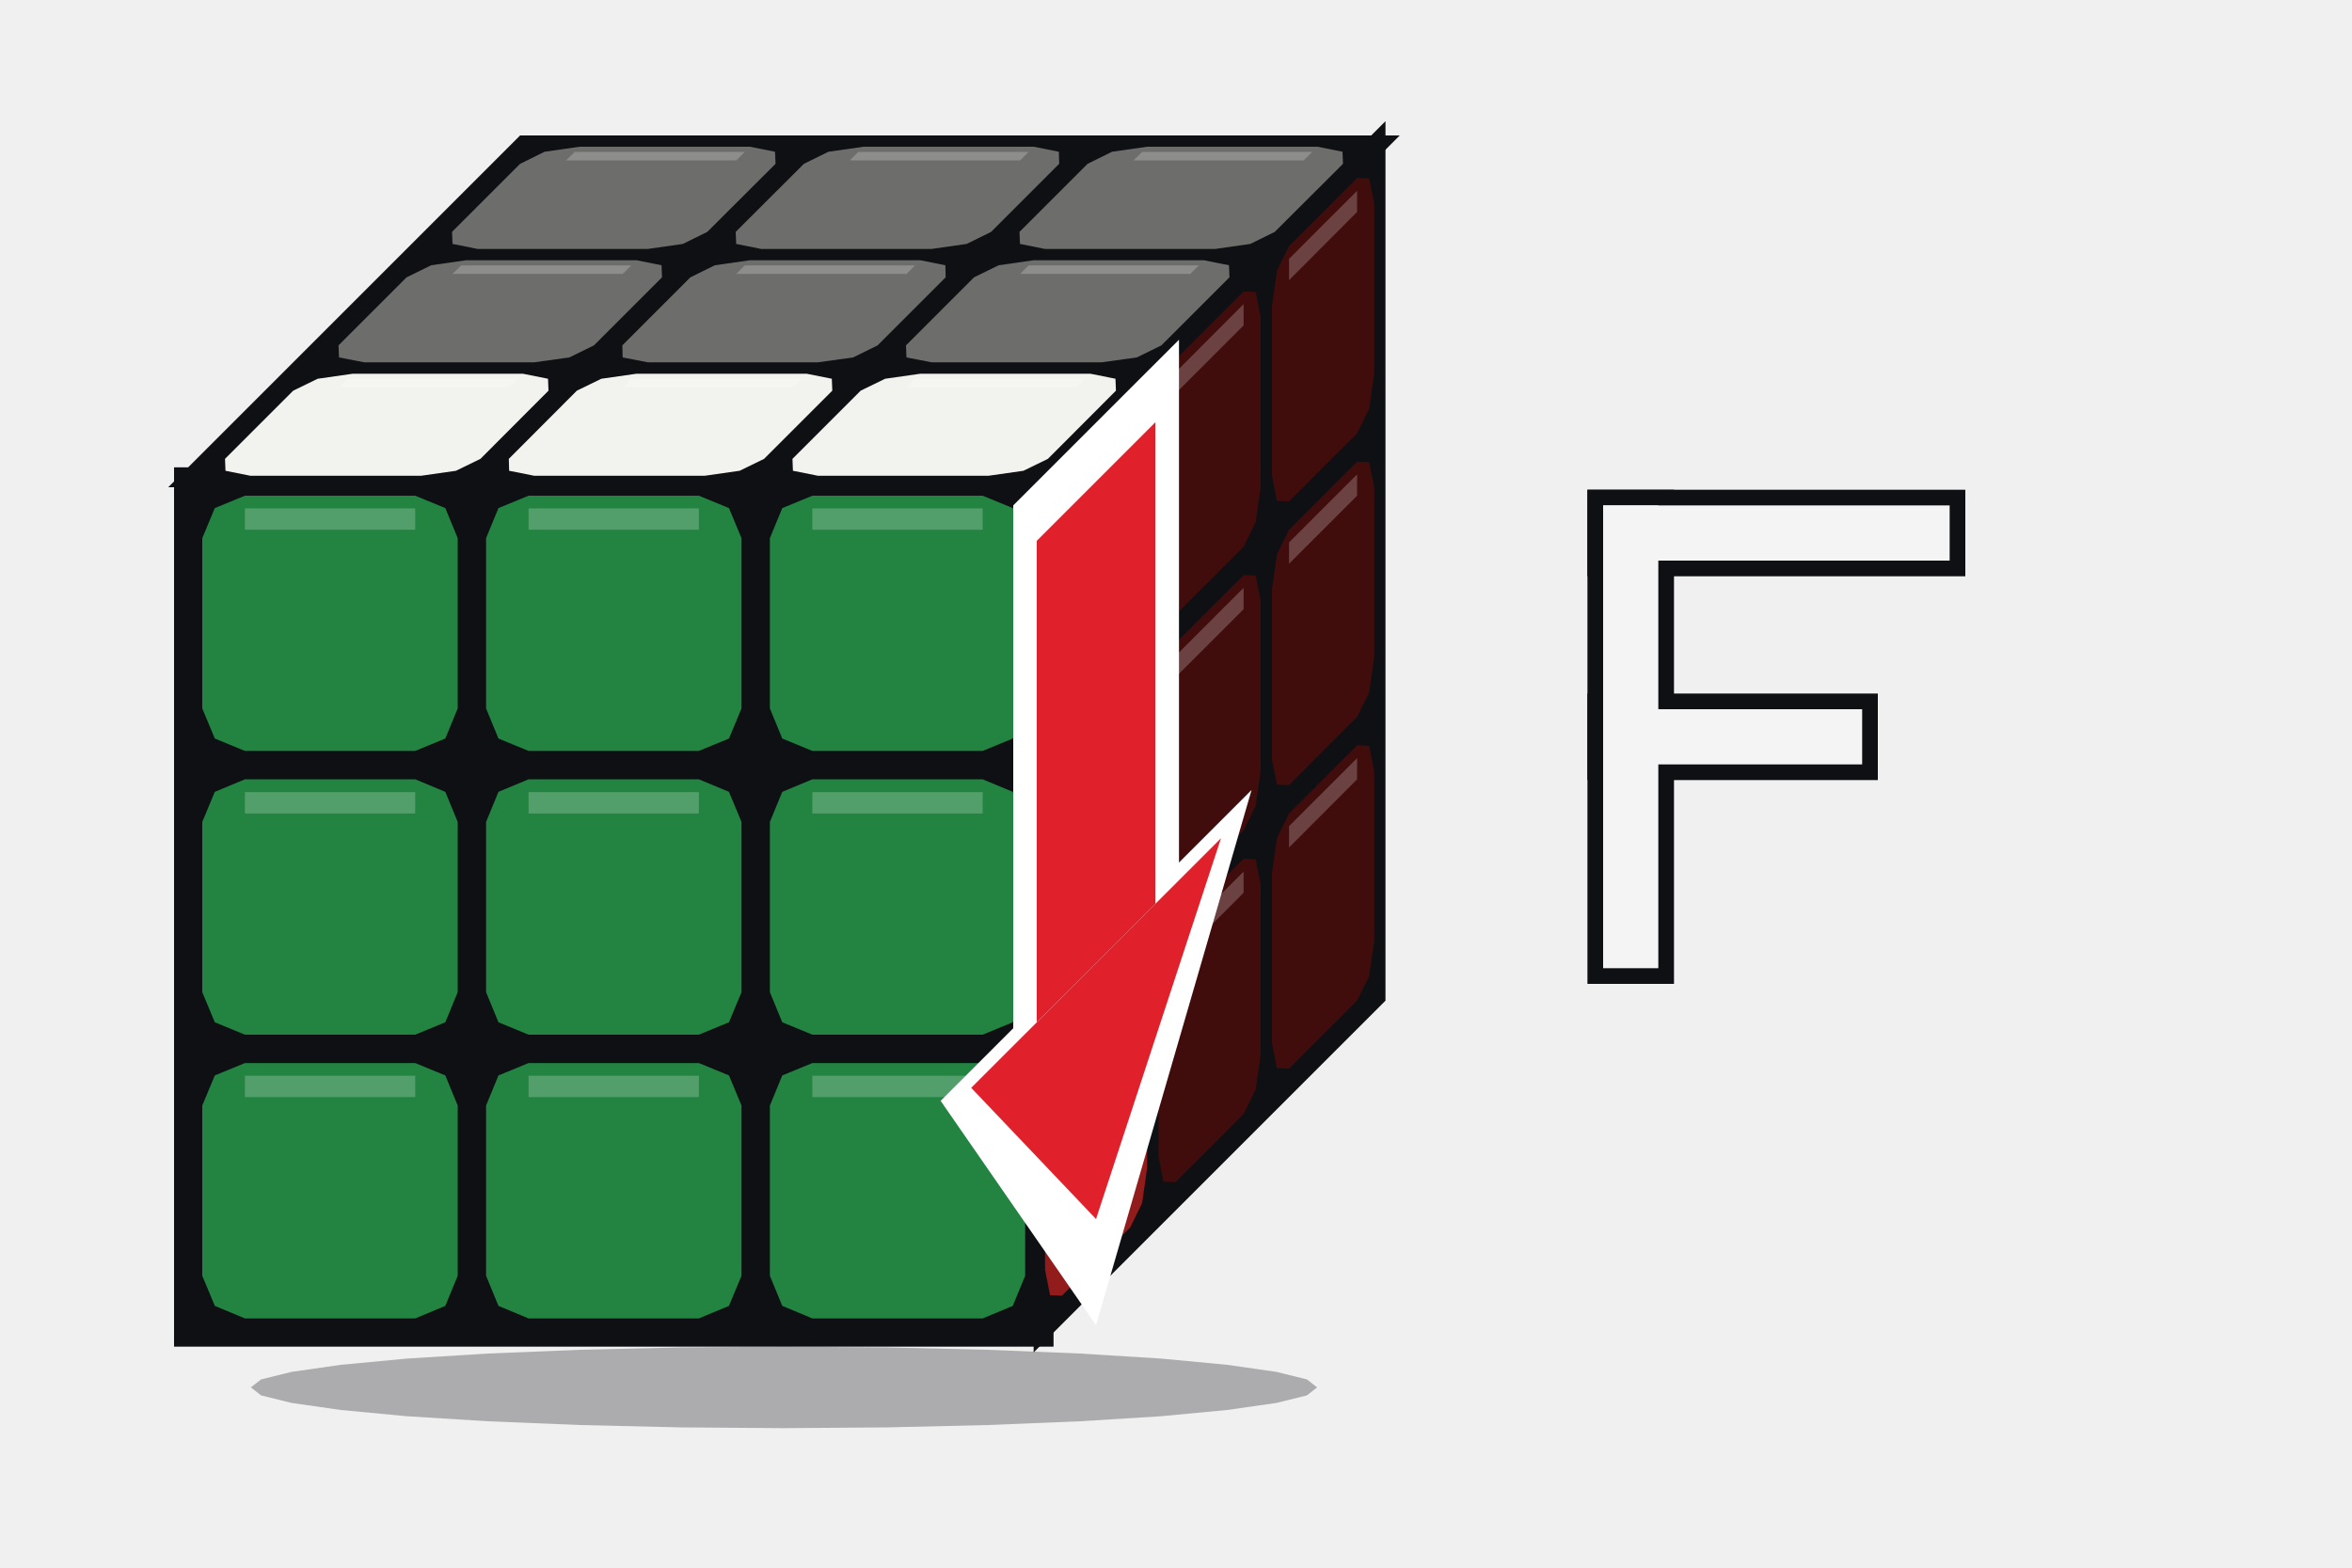
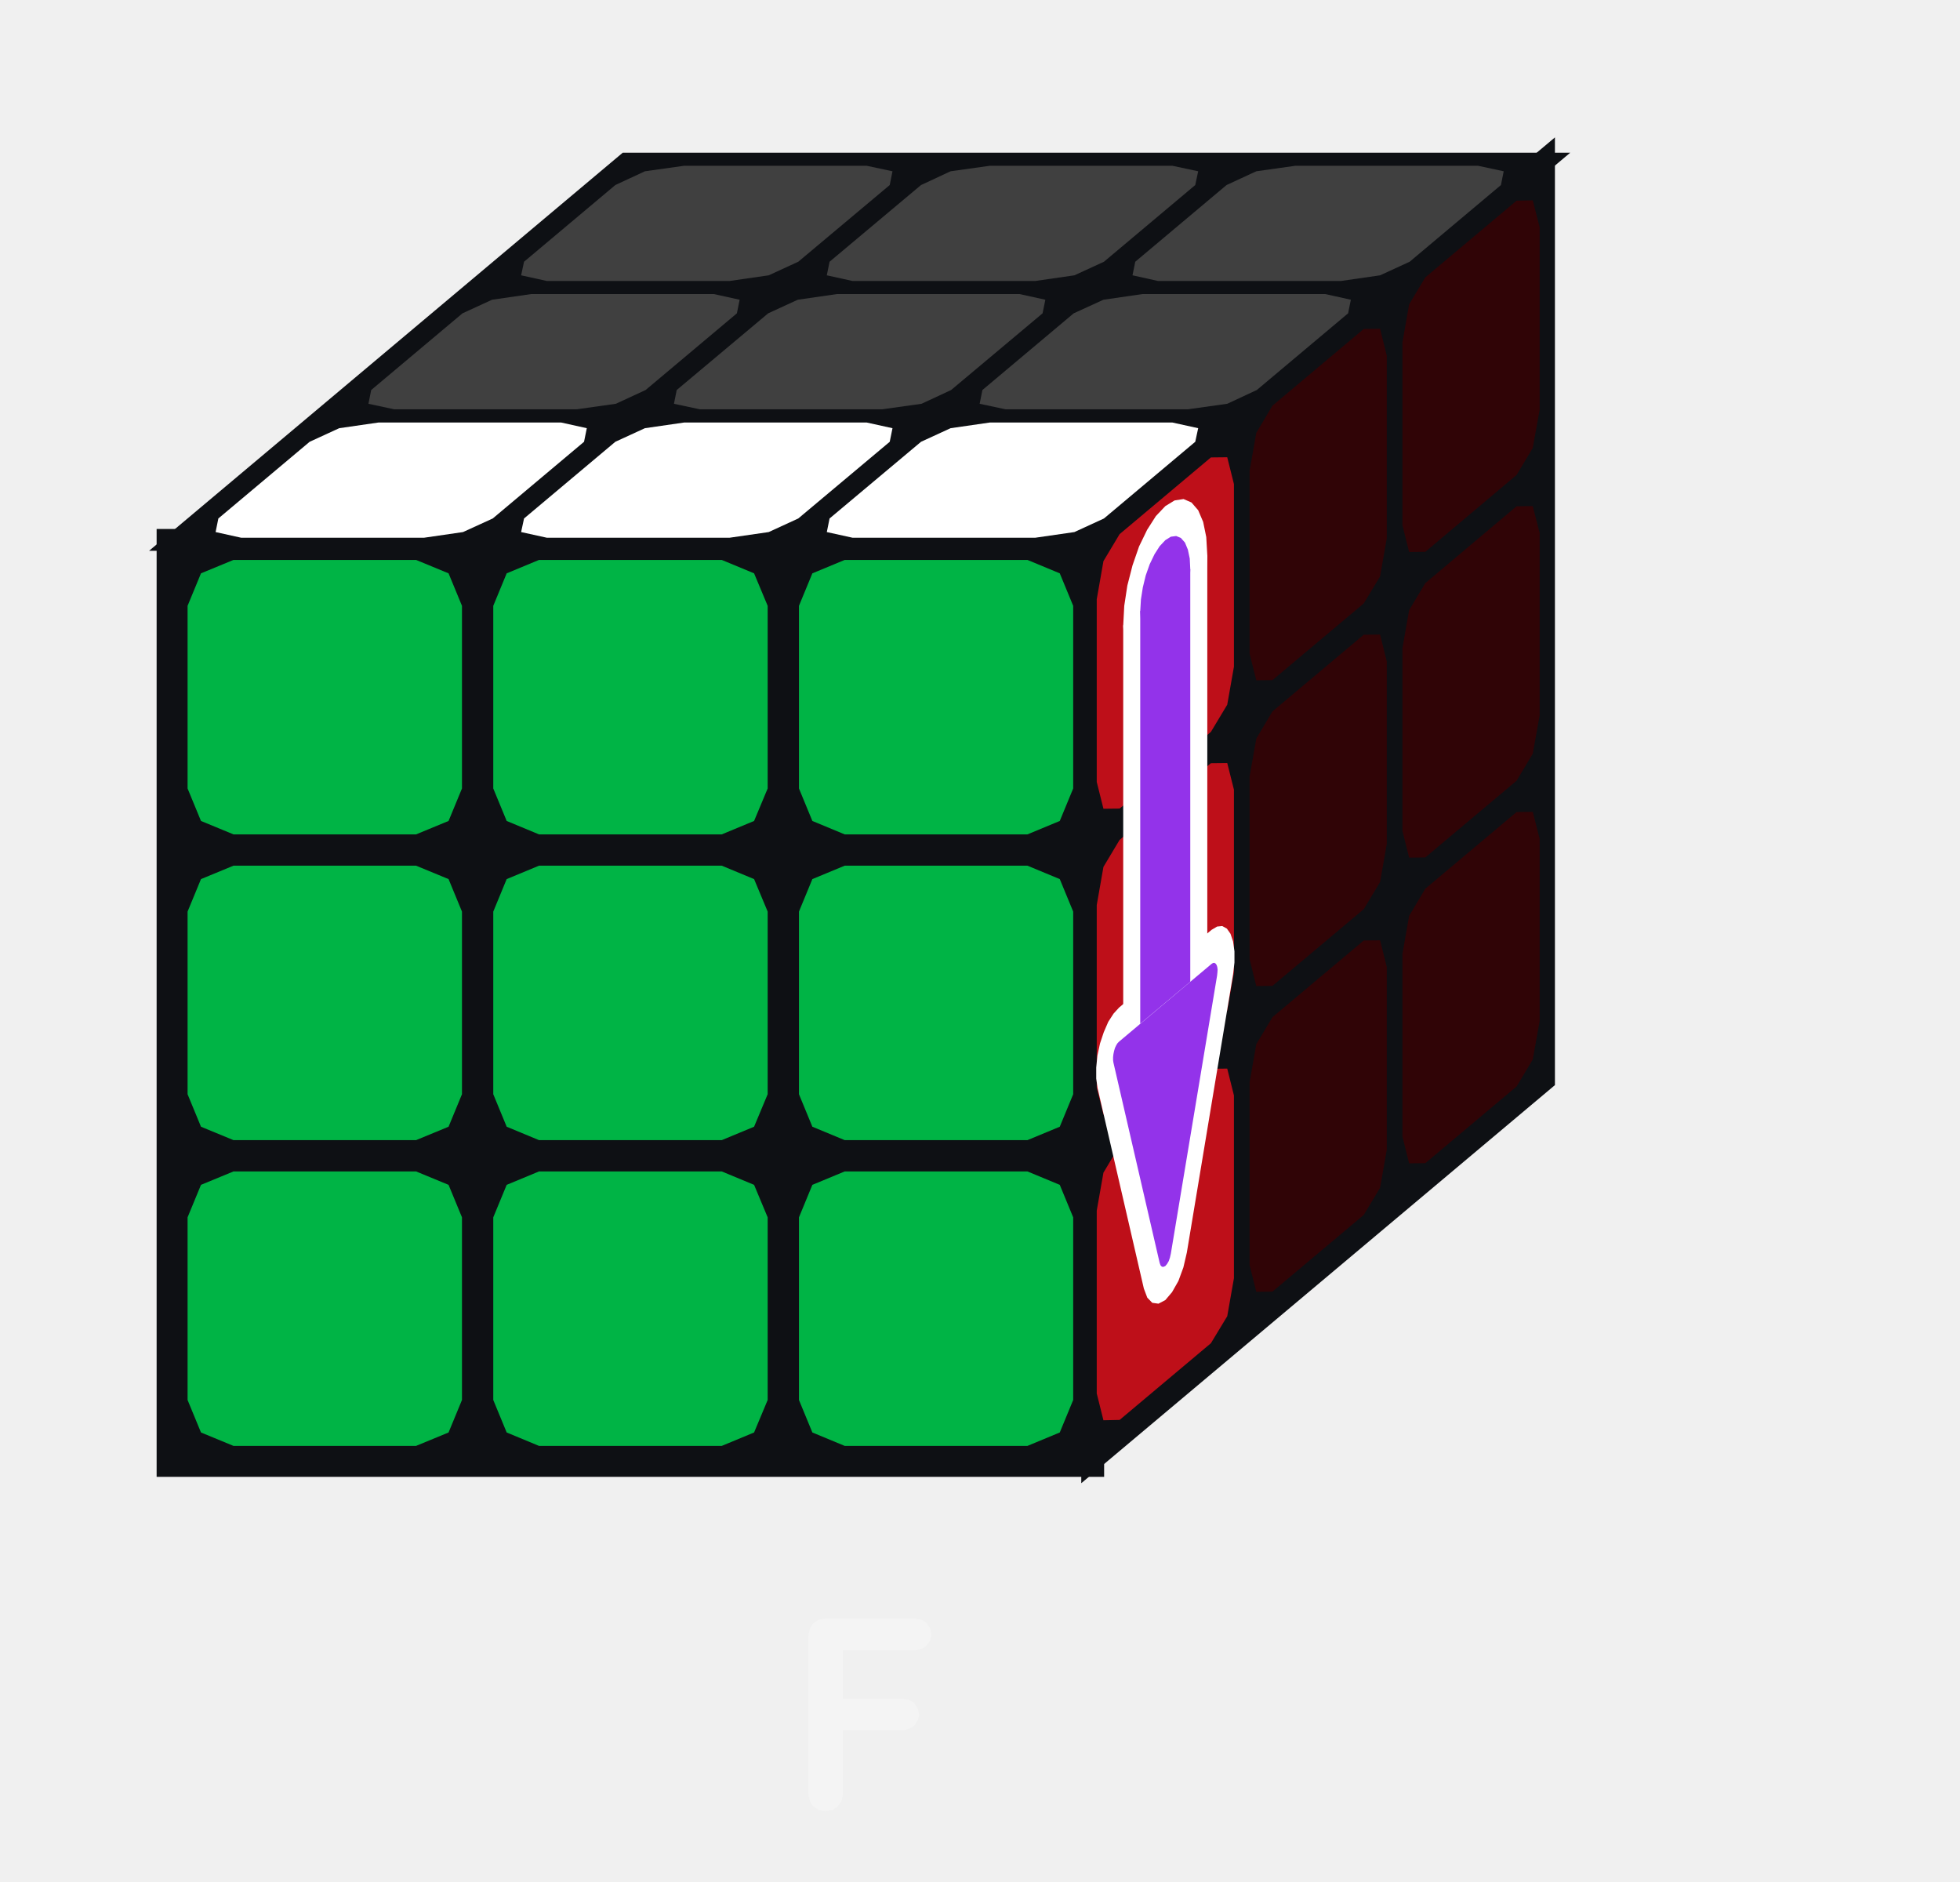
- <svg xmlns="http://www.w3.org/2000/svg" viewBox="0 0 150.00 100.00" width="144" height="96">
-   <polygon points="84.00,88.50 83.35,89.01 81.41,89.49 78.27,89.94 74.04,90.34 68.89,90.66 63.01,90.90 56.63,91.05 50.00,91.10 43.37,91.05 36.99,90.90 31.11,90.66 25.96,90.34 21.73,89.94 18.59,89.49 16.65,89.01 16.00,88.50 16.65,87.99 18.59,87.51 21.73,87.06 25.96,86.66 31.11,86.34 36.99,86.10 43.37,85.95 50.00,85.90 56.63,85.95 63.01,86.10 68.89,86.34 74.04,86.66 78.27,87.06 81.41,87.51 83.35,87.99" fill="#0e1014" fill-opacity="0.30" />
-   <polygon points="11.10,85.90 67.19,85.90 67.19,29.81 11.10,29.81" fill="#0e1014" />
-   <polygon points="10.73,31.08 66.83,31.08 89.27,8.64 33.17,8.64" fill="#0e1014" />
-   <polygon points="65.92,86.27 88.36,63.83 88.36,7.73 65.92,30.17" fill="#0e1014" />
-   <polygon points="49.46,10.45 49.43,9.68 47.83,9.36 36.97,9.36 34.73,9.68 33.17,10.45 28.83,14.79 28.86,15.56 30.46,15.88 41.31,15.88 43.55,15.56 45.11,14.79" fill="#6d6d6b" />
-   <polygon points="36.10,10.23 46.96,10.23 47.50,9.69 36.65,9.69" fill="#ffffff" fill-opacity="0.22" />
-   <polygon points="67.55,10.45 67.53,9.68 65.92,9.36 55.07,9.36 52.83,9.68 51.27,10.45 46.92,14.79 46.95,15.56 48.55,15.88 59.41,15.88 61.65,15.56 63.21,14.79" fill="#6d6d6b" />
-   <polygon points="54.20,10.23 65.06,10.23 65.60,9.69 54.74,9.69" fill="#ffffff" fill-opacity="0.22" />
-   <polygon points="85.65,10.45 85.62,9.68 84.02,9.36 73.16,9.36 70.92,9.68 69.36,10.45 65.02,14.79 65.05,15.56 66.65,15.88 77.50,15.88 79.74,15.56 81.30,14.79" fill="#6d6d6b" />
-   <polygon points="72.29,10.23 83.15,10.23 83.69,9.69 72.84,9.69" fill="#ffffff" fill-opacity="0.22" />
-   <polygon points="42.22,17.69 42.19,16.92 40.59,16.60 29.73,16.60 27.50,16.92 25.93,17.69 21.59,22.03 21.62,22.80 23.22,23.11 34.08,23.11 36.31,22.80 37.88,22.03" fill="#6d6d6b" />
-   <polygon points="28.86,17.47 39.72,17.47 40.26,16.93 29.41,16.93" fill="#ffffff" fill-opacity="0.22" />
-   <polygon points="60.31,17.69 60.29,16.92 58.69,16.60 47.83,16.60 45.59,16.92 44.03,17.69 39.69,22.03 39.71,22.80 41.31,23.11 52.17,23.11 54.41,22.80 55.97,22.03" fill="#6d6d6b" />
-   <polygon points="46.96,17.47 57.82,17.47 58.36,16.93 47.50,16.93" fill="#ffffff" fill-opacity="0.22" />
-   <polygon points="78.41,17.69 78.38,16.92 76.78,16.60 65.92,16.60 63.69,16.92 62.12,17.69 57.78,22.03 57.81,22.80 59.41,23.11 70.27,23.11 72.50,22.80 74.07,22.03" fill="#6d6d6b" />
-   <polygon points="65.06,17.47 75.91,17.47 76.46,16.93 65.60,16.93" fill="#ffffff" fill-opacity="0.22" />
-   <polygon points="34.98,24.92 34.95,24.16 33.35,23.84 22.50,23.84 20.26,24.16 18.70,24.92 14.35,29.27 14.38,30.03 15.98,30.35 26.84,30.35 29.08,30.03 30.64,29.27" fill="#f2f2ee" />
-   <polygon points="21.63,24.71 32.48,24.71 33.03,24.16 22.17,24.16" fill="#ffffff" fill-opacity="0.22" />
-   <polygon points="53.08,24.92 53.05,24.16 51.45,23.84 40.59,23.84 38.35,24.16 36.79,24.92 32.45,29.27 32.47,30.03 34.08,30.35 44.93,30.35 47.17,30.03 48.73,29.27" fill="#f2f2ee" />
-   <polygon points="39.72,24.71 50.58,24.71 51.12,24.16 40.26,24.16" fill="#ffffff" fill-opacity="0.22" />
-   <polygon points="71.17,24.92 71.14,24.16 69.54,23.84 58.69,23.84 56.45,24.16 54.89,24.92 50.54,29.27 50.57,30.03 52.17,30.35 63.03,30.35 65.27,30.03 66.83,29.27" fill="#f2f2ee" />
-   <polygon points="57.82,24.71 68.67,24.71 69.22,24.16 58.36,24.16" fill="#ffffff" fill-opacity="0.22" />
-   <polygon points="73.16,27.46 72.84,25.86 72.08,25.83 67.73,30.17 66.97,31.73 66.65,33.97 66.65,44.83 66.97,46.43 67.73,46.46 72.08,42.11 72.84,40.55 73.16,38.31" fill="#921b1b" />
-   <polygon points="67.73,32.34 72.08,28.00 72.08,26.64 67.73,30.99" fill="#ffffff" fill-opacity="0.22" />
-   <polygon points="80.40,20.22 80.08,18.62 79.31,18.59 74.97,22.93 74.20,24.50 73.89,26.73 73.89,37.59 74.20,39.19 74.97,39.22 79.31,34.88 80.08,33.31 80.40,31.08" fill="#410c0c" />
-   <polygon points="74.97,25.10 79.31,20.76 79.31,19.40 74.97,23.75" fill="#ffffff" fill-opacity="0.22" />
-   <polygon points="87.64,12.98 87.32,11.38 86.55,11.35 82.21,15.70 81.44,17.26 81.12,19.50 81.12,30.35 81.44,31.95 82.21,31.98 86.55,27.64 87.32,26.08 87.64,23.84" fill="#410c0c" />
-   <polygon points="82.21,17.87 86.55,13.52 86.55,12.17 82.21,16.51" fill="#ffffff" fill-opacity="0.22" />
-   <polygon points="73.16,45.55 72.84,43.95 72.08,43.92 67.73,48.27 66.97,49.83 66.65,52.07 66.65,62.92 66.97,64.53 67.73,64.55 72.08,60.21 72.84,58.65 73.16,56.41" fill="#921b1b" />
-   <polygon points="67.73,50.44 72.08,46.10 72.08,44.74 67.73,49.08" fill="#ffffff" fill-opacity="0.22" />
-   <polygon points="80.40,38.31 80.08,36.71 79.31,36.69 74.97,41.03 74.20,42.59 73.89,44.83 73.89,55.69 74.20,57.29 74.97,57.31 79.31,52.97 80.08,51.41 80.40,49.17" fill="#410c0c" />
-   <polygon points="74.97,43.20 79.31,38.86 79.31,37.50 74.97,41.84" fill="#ffffff" fill-opacity="0.22" />
-   <polygon points="87.64,31.08 87.32,29.47 86.55,29.45 82.21,33.79 81.44,35.35 81.12,37.59 81.12,48.45 81.44,50.05 82.21,50.08 86.55,45.73 87.32,44.17 87.64,41.93" fill="#410c0c" />
-   <polygon points="82.21,35.96 86.55,31.62 86.55,30.26 82.21,34.60" fill="#ffffff" fill-opacity="0.22" />
-   <polygon points="73.16,63.65 72.84,62.05 72.08,62.02 67.73,66.36 66.97,67.92 66.65,70.16 66.65,81.02 66.97,82.62 67.73,82.65 72.08,78.30 72.84,76.74 73.16,74.50" fill="#921b1b" />
-   <polygon points="67.73,68.53 72.08,64.19 72.08,62.83 67.73,67.18" fill="#ffffff" fill-opacity="0.22" />
-   <polygon points="80.40,56.41 80.08,54.81 79.31,54.78 74.97,59.12 74.20,60.69 73.89,62.92 73.89,73.78 74.20,75.38 74.97,75.41 79.31,71.07 80.08,69.50 80.40,67.27" fill="#410c0c" />
-   <polygon points="74.97,61.30 79.31,56.95 79.31,55.60 74.97,59.94" fill="#ffffff" fill-opacity="0.22" />
-   <polygon points="87.64,49.17 87.32,47.57 86.55,47.54 82.21,51.89 81.44,53.45 81.12,55.69 81.12,66.54 81.44,68.14 82.21,68.17 86.55,63.83 87.32,62.27 87.64,60.03" fill="#410c0c" />
-   <polygon points="82.21,54.06 86.55,49.71 86.55,48.36 82.21,52.70" fill="#ffffff" fill-opacity="0.22" />
-   <polygon points="29.19,34.33 28.40,32.41 26.48,31.62 15.62,31.62 13.70,32.41 12.90,34.33 12.90,45.19 13.70,47.11 15.62,47.90 26.48,47.90 28.40,47.11 29.19,45.19" fill="#238442" />
-   <polygon points="15.62,33.79 26.48,33.79 26.48,32.43 15.62,32.43" fill="#ffffff" fill-opacity="0.22" />
-   <polygon points="47.29,34.33 46.49,32.41 44.57,31.62 33.71,31.62 31.79,32.41 31.00,34.33 31.00,45.19 31.79,47.11 33.71,47.90 44.57,47.90 46.49,47.11 47.29,45.19" fill="#238442" />
-   <polygon points="33.71,33.79 44.57,33.79 44.57,32.43 33.71,32.43" fill="#ffffff" fill-opacity="0.22" />
-   <polygon points="65.38,34.33 64.59,32.41 62.67,31.62 51.81,31.62 49.89,32.41 49.10,34.33 49.10,45.19 49.89,47.11 51.81,47.90 62.67,47.90 64.59,47.11 65.38,45.19" fill="#238442" />
-   <polygon points="51.81,33.79 62.67,33.79 62.67,32.43 51.81,32.43" fill="#ffffff" fill-opacity="0.22" />
-   <polygon points="29.19,52.43 28.40,50.51 26.48,49.71 15.62,49.71 13.70,50.51 12.90,52.43 12.90,63.29 13.70,65.21 15.62,66.00 26.48,66.00 28.40,65.21 29.19,63.29" fill="#238442" />
-   <polygon points="15.62,51.89 26.48,51.89 26.48,50.53 15.62,50.53" fill="#ffffff" fill-opacity="0.22" />
-   <polygon points="47.29,52.43 46.49,50.51 44.57,49.71 33.71,49.71 31.79,50.51 31.00,52.43 31.00,63.29 31.79,65.21 33.71,66.00 44.57,66.00 46.49,65.21 47.29,63.29" fill="#238442" />
-   <polygon points="33.71,51.89 44.57,51.89 44.57,50.53 33.71,50.53" fill="#ffffff" fill-opacity="0.22" />
-   <polygon points="65.38,52.43 64.59,50.51 62.67,49.71 51.81,49.71 49.89,50.51 49.10,52.43 49.10,63.29 49.89,65.21 51.81,66.00 62.67,66.00 64.59,65.21 65.38,63.29" fill="#238442" />
-   <polygon points="51.81,51.89 62.67,51.89 62.67,50.53 51.81,50.53" fill="#ffffff" fill-opacity="0.22" />
-   <polygon points="29.19,70.52 28.40,68.60 26.48,67.81 15.62,67.81 13.70,68.60 12.90,70.52 12.90,81.38 13.70,83.30 15.62,84.10 26.48,84.10 28.40,83.30 29.19,81.38" fill="#238442" />
-   <polygon points="15.62,69.98 26.48,69.98 26.48,68.62 15.62,68.62" fill="#ffffff" fill-opacity="0.22" />
-   <polygon points="47.29,70.52 46.49,68.60 44.57,67.81 33.71,67.81 31.79,68.60 31.00,70.52 31.00,81.38 31.79,83.30 33.71,84.10 44.57,84.10 46.49,83.30 47.29,81.38" fill="#238442" />
-   <polygon points="33.71,69.98 44.57,69.98 44.57,68.62 33.71,68.62" fill="#ffffff" fill-opacity="0.22" />
-   <polygon points="65.38,70.52 64.59,68.60 62.67,67.81 51.81,67.81 49.89,68.60 49.10,70.52 49.10,81.38 49.89,83.30 51.81,84.10 62.67,84.10 64.59,83.30 65.38,81.38" fill="#238442" />
-   <polygon points="51.81,69.98 62.67,69.98 62.67,68.62 51.81,68.62" fill="#ffffff" fill-opacity="0.22" />
-   <polygon points="75.19,21.67 75.19,56.15 64.62,66.72 64.62,32.24" fill="#ffffff" />
-   <polygon points="79.82,50.39 69.90,84.53 59.99,70.22" fill="#ffffff" />
-   <polygon points="73.69,26.93 73.69,57.65 66.12,65.21 66.12,34.50" fill="#e0202a" />
-   <polygon points="77.87,53.47 69.90,77.76 61.94,69.39" fill="#e0202a" />
-   <polygon points="125.34,31.24 101.24,31.24 101.24,36.76 125.34,36.76" fill="#0e1014" />
-   <polygon points="101.24,31.24 101.24,62.76 106.76,62.76 106.76,31.24" fill="#0e1014" />
-   <polygon points="101.24,49.76 119.76,49.76 119.76,44.24 101.24,44.24" fill="#0e1014" />
-   <polygon points="124.34,32.24 102.24,32.24 102.24,35.76 124.34,35.76" fill="#f4f4f4" />
-   <polygon points="102.24,32.24 102.24,61.76 105.76,61.76 105.76,32.24" fill="#f4f4f4" />
-   <polygon points="102.24,48.76 118.76,48.76 118.76,45.24 102.24,45.24" fill="#f4f4f4" />
+ <svg xmlns="http://www.w3.org/2000/svg" viewBox="0 0 114.00 109.20" width="100" height="96">
+   <polygon points="9.11,85.76 64.22,85.76 64.22,30.64 9.11,30.64" fill="#0e1014" />
+   <polygon points="8.67,31.91 63.78,31.91 91.33,8.76 36.22,8.76" fill="#0e1014" />
+   <polygon points="62.89,86.13 90.44,62.98 90.44,7.87 62.89,31.02" fill="#0e1014" />
+   <polygon points="51.75,10.64 51.91,9.84 50.41,9.52 39.79,9.52 37.51,9.84 35.79,10.64 30.48,15.10 30.31,15.89 31.81,16.22 42.43,16.22 44.71,15.89 46.43,15.10" fill="#404040" />
+   <polygon points="69.52,10.64 69.69,9.84 68.19,9.52 57.57,9.52 55.29,9.84 53.57,10.64 48.25,15.10 48.09,15.89 49.59,16.22 60.21,16.22 62.49,15.89 64.21,15.10" fill="#404040" />
+   <polygon points="87.30,10.64 87.46,9.84 85.97,9.52 75.34,9.52 73.07,9.84 71.34,10.64 66.03,15.10 65.87,15.89 67.36,16.22 77.99,16.22 80.27,15.89 81.99,15.10" fill="#404040" />
+   <polygon points="42.86,18.10 43.02,17.31 41.52,16.98 30.90,16.98 28.62,17.31 26.90,18.10 21.59,22.56 21.43,23.36 22.92,23.68 33.55,23.68 35.82,23.36 37.55,22.56" fill="#404040" />
+   <polygon points="60.64,18.10 60.80,17.31 59.30,16.98 48.68,16.98 46.40,17.31 44.68,18.10 39.36,22.56 39.20,23.36 40.70,23.68 51.32,23.68 53.60,23.36 55.32,22.56" fill="#404040" />
+   <polygon points="78.41,18.10 78.57,17.31 77.08,16.98 66.45,16.98 64.18,17.31 62.45,18.10 57.14,22.56 56.98,23.36 58.48,23.68 69.10,23.68 71.38,23.36 73.10,22.56" fill="#404040" />
+   <polygon points="33.97,25.57 34.13,24.78 32.64,24.45 22.01,24.45 19.73,24.78 18.01,25.57 12.70,30.03 12.54,30.82 14.03,31.15 24.66,31.15 26.93,30.82 28.66,30.03" fill="#ffffff" />
+   <polygon points="51.75,25.57 51.91,24.78 50.41,24.45 39.79,24.45 37.51,24.78 35.79,25.57 30.48,30.03 30.31,30.82 31.81,31.15 42.43,31.15 44.71,30.82 46.43,30.03" fill="#ffffff" />
+   <polygon points="69.52,25.57 69.69,24.78 68.19,24.45 57.57,24.45 55.29,24.78 53.57,25.57 48.25,30.03 48.09,30.82 49.59,31.15 60.21,31.15 62.49,30.82 64.21,30.03" fill="#ffffff" />
+   <polygon points="71.77,28.03 71.38,26.47 70.43,26.48 65.12,30.94 64.18,32.51 63.79,34.73 63.79,45.35 64.18,46.91 65.12,46.90 70.43,42.44 71.38,40.86 71.77,38.65" fill="#be0f19" />
+   <polygon points="80.66,20.56 80.27,19.00 79.32,19.01 74.01,23.47 73.07,25.05 72.68,27.26 72.68,37.89 73.07,39.44 74.01,39.43 79.32,34.97 80.27,33.40 80.66,31.18" fill="#300406" />
+   <polygon points="89.55,13.09 89.15,11.53 88.21,11.55 82.90,16.01 81.96,17.58 81.57,19.79 81.57,30.42 81.96,31.98 82.90,31.97 88.21,27.50 89.15,25.93 89.55,23.72" fill="#300406" />
+   <polygon points="71.77,45.80 71.38,44.25 70.43,44.26 65.12,48.72 64.18,50.29 63.79,52.51 63.79,63.13 64.18,64.69 65.12,64.68 70.43,60.21 71.38,58.64 71.77,56.43" fill="#be0f19" />
+   <polygon points="80.66,38.34 80.27,36.78 79.32,36.79 74.01,41.25 73.07,42.83 72.68,45.04 72.68,55.66 73.07,57.22 74.01,57.21 79.32,52.75 80.27,51.17 80.66,48.96" fill="#300406" />
+   <polygon points="89.55,30.87 89.15,29.31 88.21,29.32 82.90,33.79 81.96,35.36 81.57,37.57 81.57,48.20 81.96,49.75 82.90,49.74 88.21,45.28 89.15,43.71 89.55,41.49" fill="#300406" />
+   <polygon points="71.77,63.58 71.38,62.02 70.43,62.03 65.12,66.50 64.18,68.07 63.79,70.28 63.79,80.91 64.18,82.47 65.12,82.45 70.43,77.99 71.38,76.42 71.77,74.21" fill="#be0f19" />
+   <polygon points="80.66,56.11 80.27,54.56 79.32,54.57 74.01,59.03 73.07,60.60 72.68,62.82 72.68,73.44 73.07,75.00 74.01,74.99 79.32,70.53 80.27,68.95 80.66,66.74" fill="#300406" />
+   <polygon points="89.55,48.65 89.15,47.09 88.21,47.10 82.90,51.56 81.96,53.14 81.57,55.35 81.57,65.97 81.96,67.53 82.90,67.52 88.21,63.06 89.15,61.49 89.55,59.27" fill="#300406" />
+   <polygon points="26.87,35.11 26.09,33.22 24.20,32.44 13.58,32.44 11.69,33.22 10.91,35.11 10.91,45.73 11.69,47.62 13.58,48.40 24.20,48.40 26.09,47.62 26.87,45.73" fill="#00b445" />
+   <polygon points="44.65,35.11 43.86,33.22 41.98,32.44 31.35,32.44 29.47,33.22 28.69,35.11 28.69,45.73 29.47,47.62 31.35,48.40 41.98,48.40 43.86,47.62 44.65,45.73" fill="#00b445" />
+   <polygon points="62.42,35.11 61.64,33.22 59.76,32.44 49.13,32.44 47.25,33.22 46.47,35.11 46.47,45.73 47.25,47.62 49.13,48.40 59.76,48.40 61.64,47.62 62.42,45.73" fill="#00b445" />
+   <polygon points="26.87,52.89 26.09,51.00 24.20,50.22 13.58,50.22 11.69,51.00 10.91,52.89 10.91,63.51 11.69,65.40 13.58,66.18 24.20,66.18 26.09,65.40 26.87,63.51" fill="#00b445" />
+   <polygon points="44.65,52.89 43.86,51.00 41.98,50.22 31.35,50.22 29.47,51.00 28.69,52.89 28.69,63.51 29.47,65.40 31.35,66.18 41.98,66.18 43.86,65.40 44.65,63.51" fill="#00b445" />
+   <polygon points="62.42,52.89 61.64,51.00 59.76,50.22 49.13,50.22 47.25,51.00 46.47,52.89 46.47,63.51 47.25,65.40 49.13,66.18 59.76,66.18 61.64,65.40 62.42,63.51" fill="#00b445" />
+   <polygon points="26.87,70.67 26.09,68.78 24.20,68.00 13.58,68.00 11.69,68.78 10.91,70.67 10.91,81.29 11.69,83.18 13.58,83.96 24.20,83.96 26.09,83.18 26.87,81.29" fill="#00b445" />
+   <polygon points="44.65,70.67 43.86,68.78 41.98,68.00 31.35,68.00 29.47,68.78 28.69,70.67 28.69,81.29 29.47,83.18 31.35,83.96 41.98,83.96 43.86,83.18 44.65,81.29" fill="#00b445" />
+   <polygon points="62.42,70.67 61.64,68.78 59.76,68.00 49.13,68.00 47.25,68.78 46.47,70.67 46.47,81.29 47.25,83.18 49.13,83.96 59.76,83.96 61.64,83.18 62.42,81.29" fill="#00b445" />
+   <polygon points="70.22,32.15 70.22,56.14 65.33,60.24 65.33,36.25" fill="#ffffff" />
+   <polygon points="70.22,32.15 70.16,31.11 69.98,30.23 69.69,29.55 69.30,29.10 68.84,28.90 68.32,28.98 67.78,29.31 67.23,29.89 66.72,30.69 66.25,31.66 65.87,32.76 65.57,33.93 65.39,35.11 65.33,36.25 65.39,37.29 65.57,38.17 65.87,38.85 66.25,39.30 66.72,39.50 67.23,39.42 67.78,39.09 68.32,38.51 68.84,37.71 69.30,36.74 69.69,35.64 69.98,34.47 70.16,33.29" fill="#ffffff" />
+   <polygon points="70.47,53.95 70.79,53.76 71.09,53.73 71.36,53.88 71.57,54.18 71.72,54.63 71.80,55.20 71.80,55.85 71.72,56.54 69.03,72.72 68.83,73.58 68.54,74.37 68.17,75.02 67.78,75.48 67.38,75.69 67.02,75.64 66.73,75.34 66.53,74.81 63.84,63.16 63.76,62.60 63.76,61.96 63.83,61.26 63.98,60.56 64.20,59.90 64.46,59.30 64.77,58.82 65.09,58.47" fill="#ffffff" />
+   <polygon points="69.23,32.98 69.23,56.97 66.32,59.41 66.32,35.42" fill="#9333ea" />
+   <polygon points="69.23,32.98 69.20,32.36 69.09,31.84 68.92,31.43 68.68,31.16 68.41,31.05 68.10,31.09 67.78,31.29 67.45,31.64 67.15,32.11 66.87,32.69 66.64,33.34 66.47,34.04 66.36,34.74 66.32,35.42 66.36,36.04 66.47,36.56 66.64,36.97 66.87,37.24 67.15,37.35 67.45,37.31 67.78,37.11 68.10,36.76 68.41,36.29 68.68,35.71 68.92,35.06 69.09,34.36 69.20,33.66" fill="#9333ea" />
+   <polygon points="70.47,55.93 70.55,55.88 70.63,55.87 70.70,55.91 70.76,55.99 70.80,56.11 70.82,56.26 70.81,56.42 70.79,56.61 68.10,72.78 68.05,73.00 67.98,73.21 67.88,73.38 67.78,73.50 67.67,73.55 67.58,73.54 67.50,73.46 67.45,73.32 64.76,61.67 64.74,61.53 64.74,61.36 64.76,61.18 64.80,60.99 64.85,60.82 64.92,60.67 65.00,60.54 65.09,60.45" fill="#9333ea" />
+   <polygon points="48.03,105.20 47.62,105.13 47.30,104.92 47.10,104.61 47.02,104.22 47.02,94.98 47.10,94.59 47.30,94.28 47.62,94.07 48.00,94.00 53.20,94.00 53.58,94.06 53.90,94.26 54.10,94.57 54.18,94.94 54.10,95.27 53.90,95.57 53.58,95.77 53.20,95.84 48.88,95.84 49.02,95.65 49.02,98.86 48.91,98.66 52.48,98.66 52.86,98.72 53.18,98.92 53.38,99.22 53.46,99.60 53.38,99.93 53.18,100.22 52.86,100.42 52.48,100.50 48.88,100.50 49.02,100.35 49.02,104.22 48.95,104.61 48.73,104.92 48.41,105.13" fill="#f4f4f4" />
</svg>
